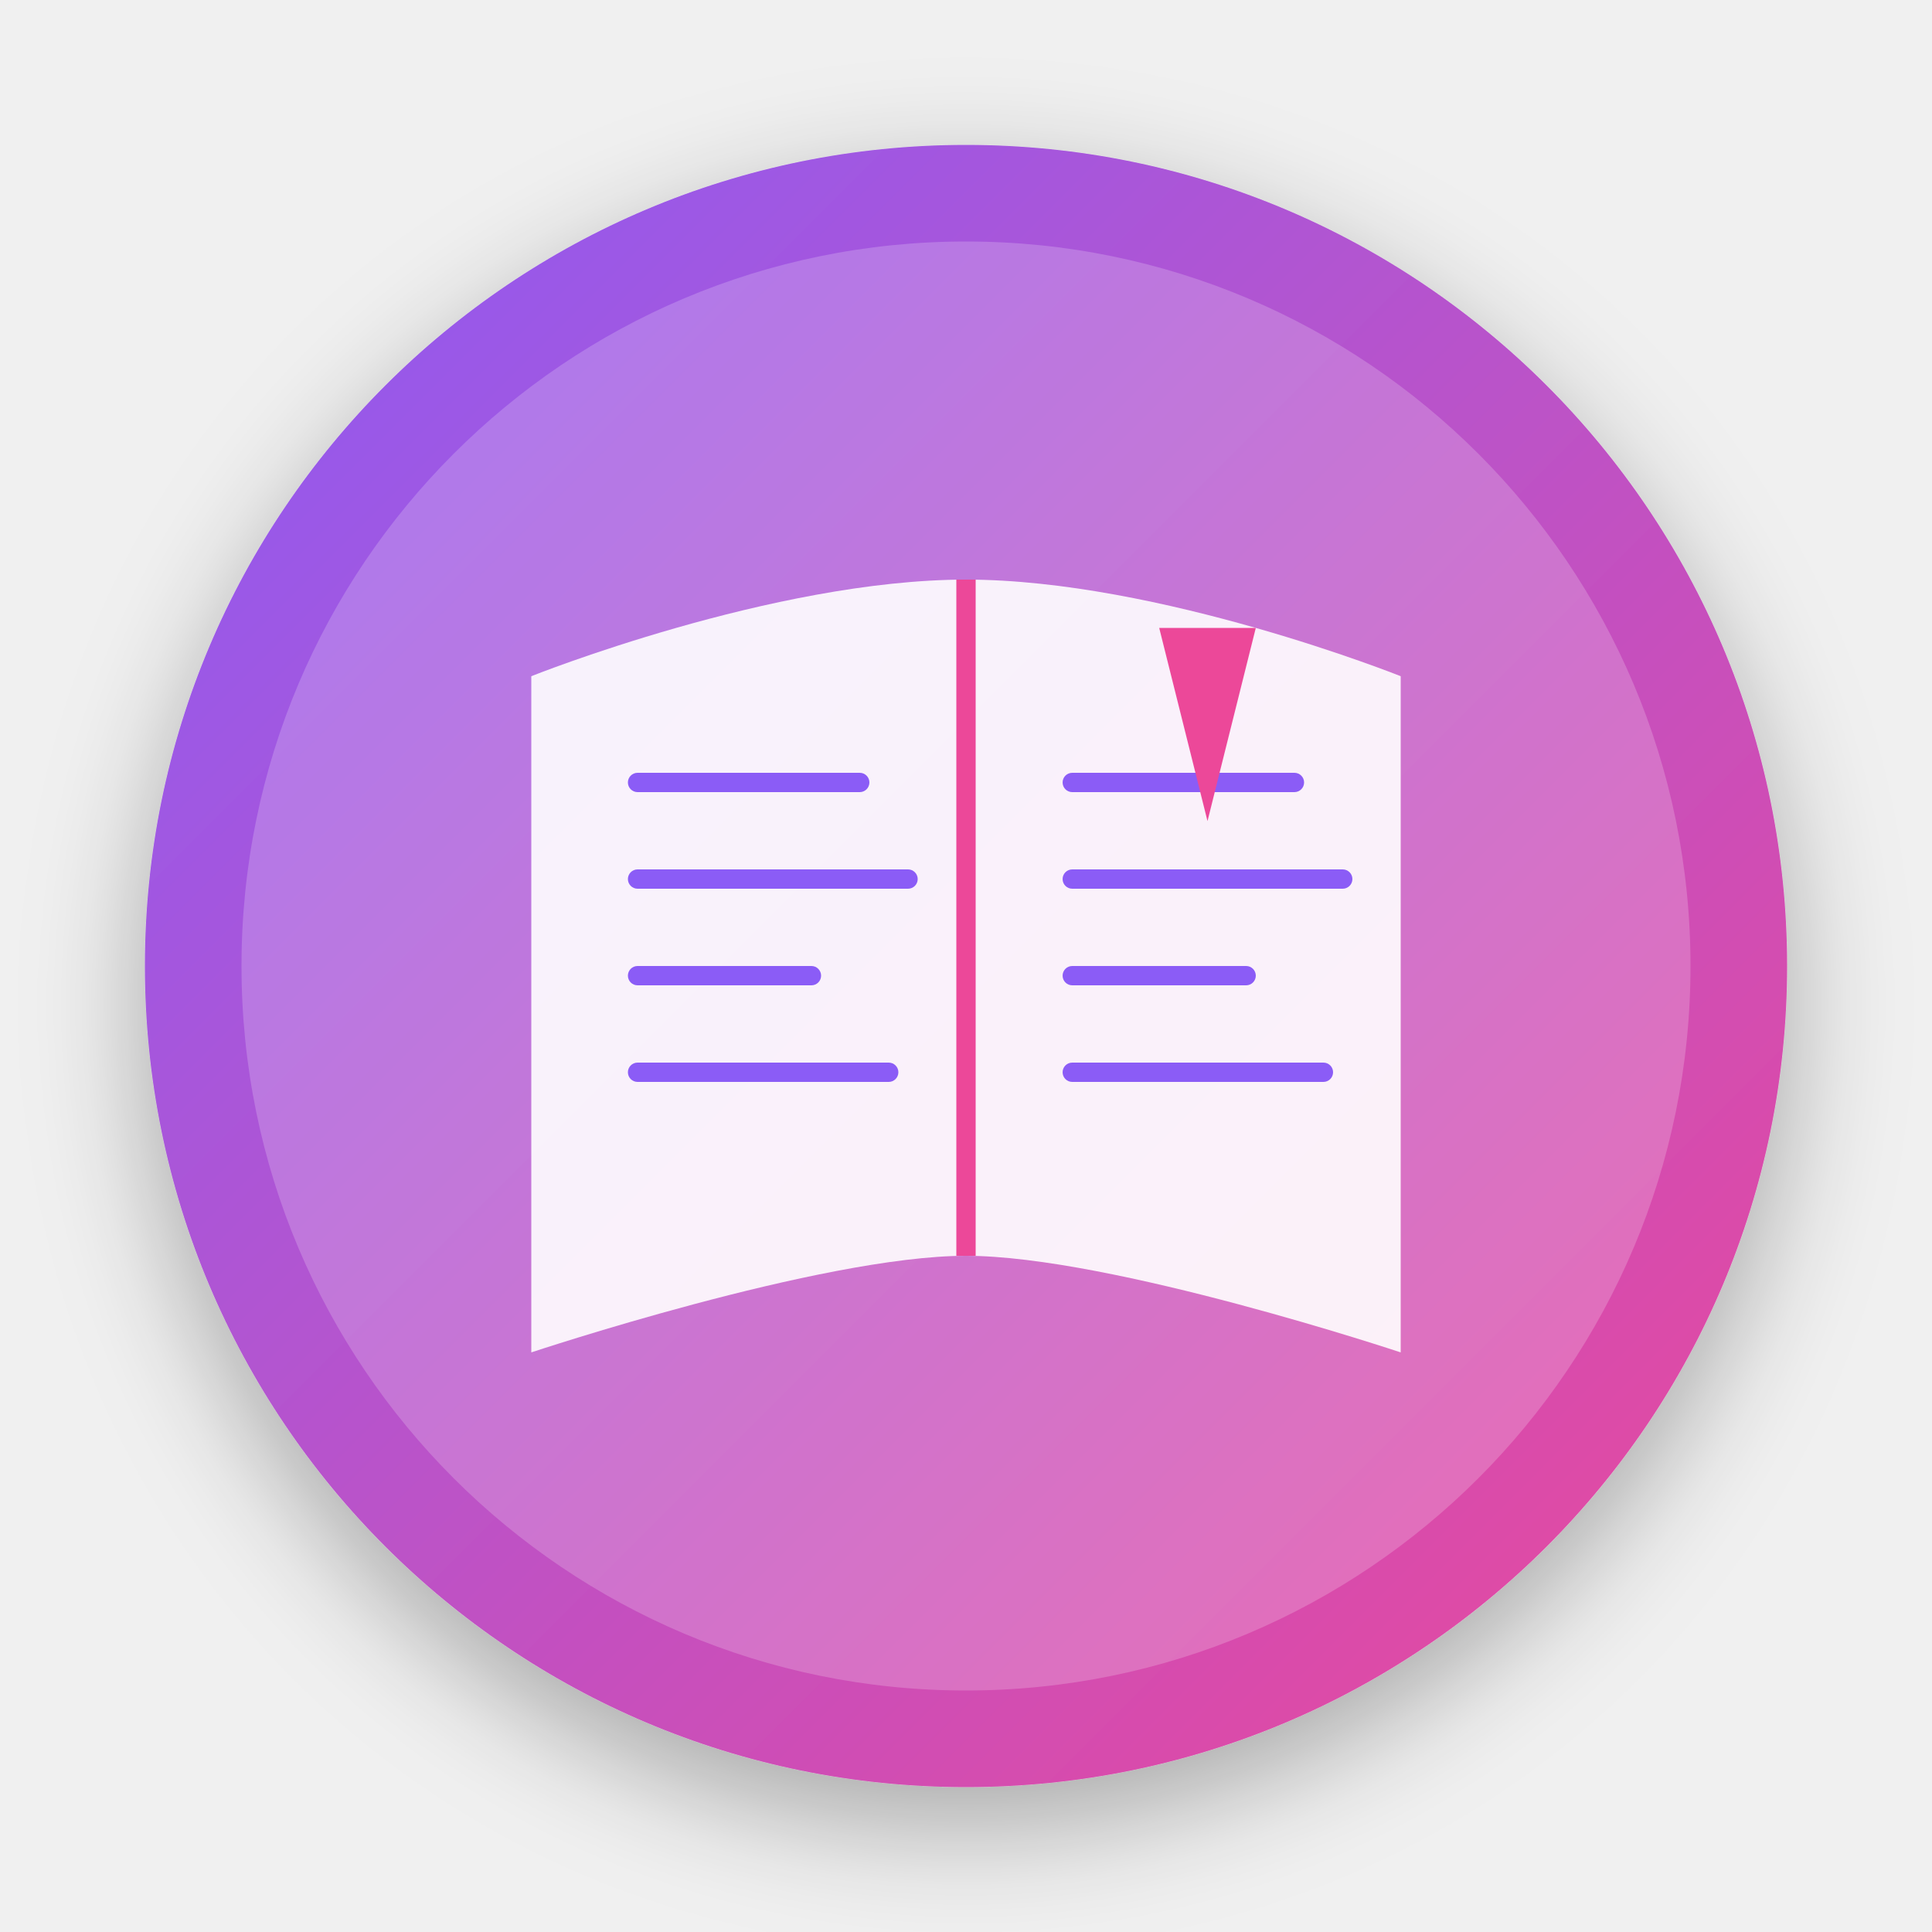
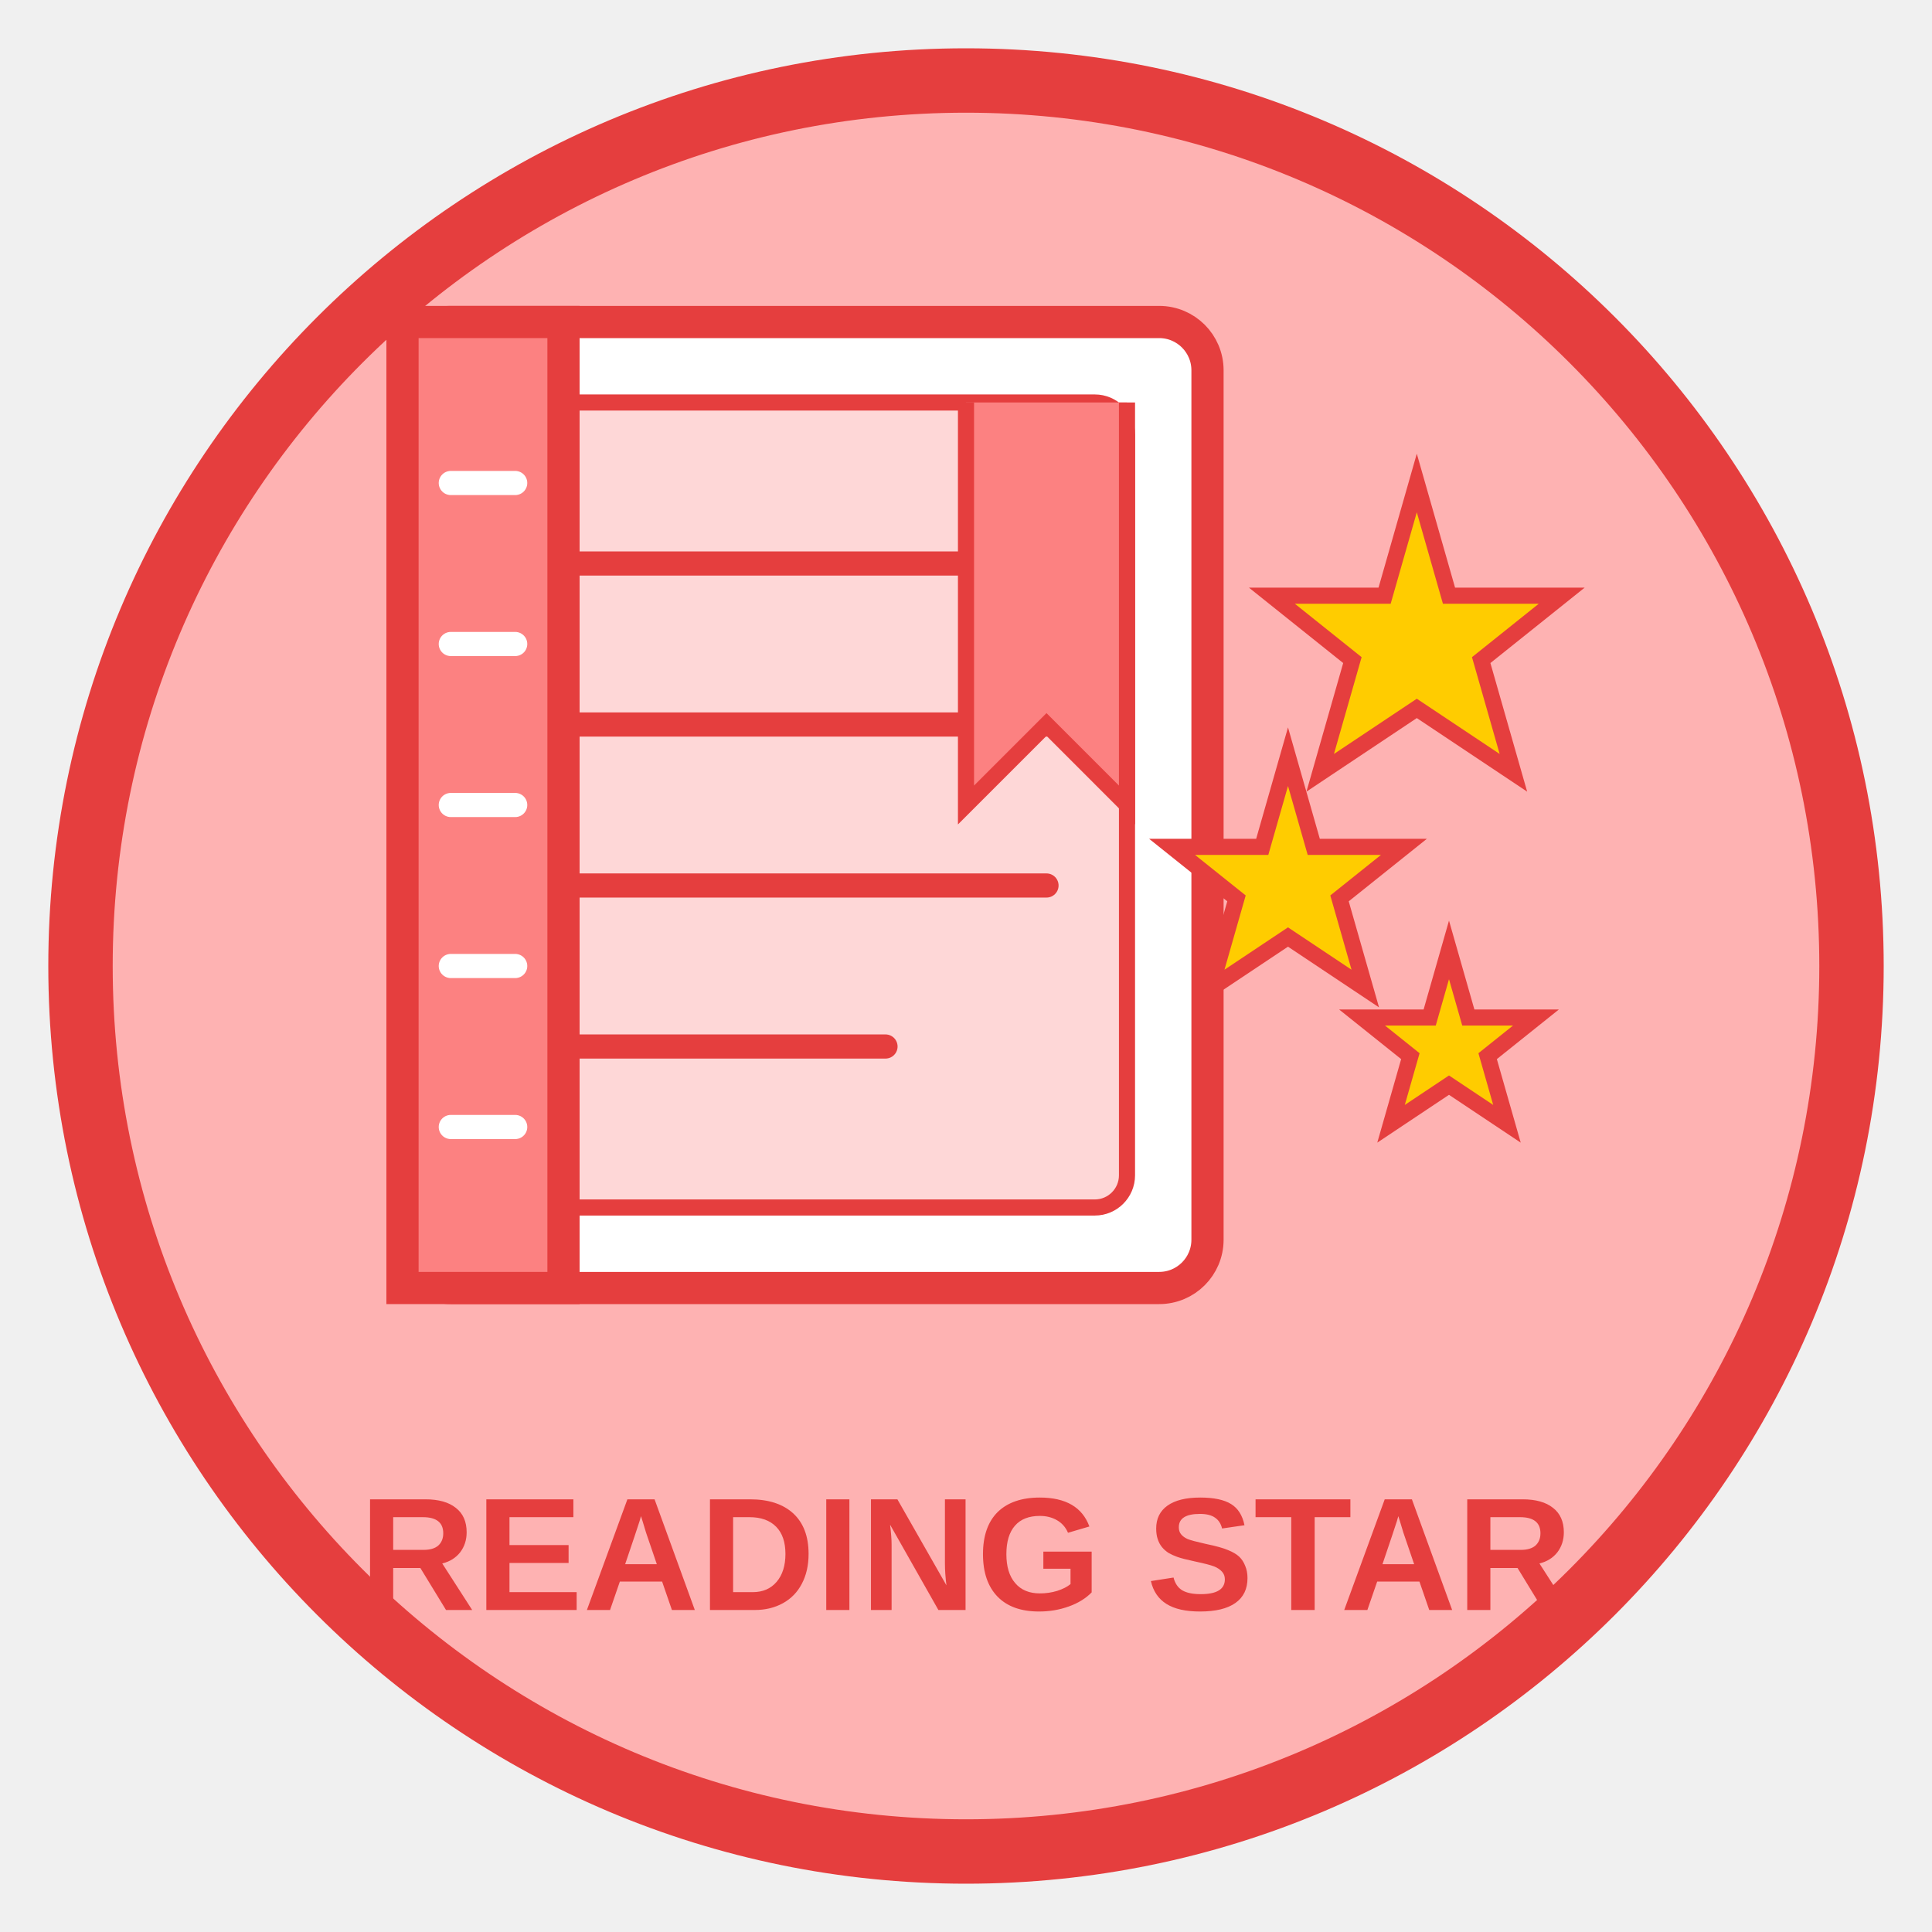
- <svg xmlns="http://www.w3.org/2000/svg" width="200" height="200" viewBox="0 0 200 200">
-   <defs>
-     <linearGradient id="grad" x1="0%" y1="0%" x2="100%" y2="100%">
-       <stop offset="0%" style="stop-color:#8B5CF6;stop-opacity:1" />
-       <stop offset="100%" style="stop-color:#EC4899;stop-opacity:1" />
-     </linearGradient>
-     <filter id="shadow" x="-20%" y="-20%" width="140%" height="140%">
-       <feDropShadow dx="0" dy="4" stdDeviation="6" flood-opacity="0.3" />
-     </filter>
-   </defs>
-   <circle cx="100" cy="100" r="85" fill="url(#grad)" filter="url(#shadow)" />
-   <circle cx="100" cy="100" r="75" fill="#ffffff" opacity="0.2" />
-   <path d="M55 70 L55 140 C55 140 85 130 100 130 C115 130 145 140 145 140 L145 70 C145 70 120 60 100 60 C80 60 55 70 55 70 Z" fill="#ffffff" fill-opacity="0.9" />
-   <path d="M100 60 L100 130" fill="none" stroke="#EC4899" stroke-width="2" />
-   <rect x="65" y="80" width="25" height="2" rx="1" fill="#8B5CF6" />
-   <rect x="65" y="90" width="30" height="2" rx="1" fill="#8B5CF6" />
-   <rect x="65" y="100" width="20" height="2" rx="1" fill="#8B5CF6" />
-   <rect x="65" y="110" width="28" height="2" rx="1" fill="#8B5CF6" />
-   <rect x="110" y="80" width="25" height="2" rx="1" fill="#8B5CF6" />
-   <rect x="110" y="90" width="30" height="2" rx="1" fill="#8B5CF6" />
-   <rect x="110" y="100" width="20" height="2" rx="1" fill="#8B5CF6" />
-   <rect x="110" y="110" width="28" height="2" rx="1" fill="#8B5CF6" />
-   <path d="M120 65 L130 65 L125 85 Z" fill="#EC4899" />
+ <svg xmlns="http://www.w3.org/2000/svg" width="120" height="120" viewBox="0 0 120 120">
+   <circle cx="60" cy="60" r="55" fill="#feb2b2" stroke="#e53e3e" stroke-width="4" />
+   <g transform="translate(25, 20)">
+     <rect x="0" y="0" width="50" height="60" rx="3" ry="3" fill="#ffffff" stroke="#e53e3e" stroke-width="2" />
+     <rect x="5" y="5" width="40" height="50" rx="2" ry="2" fill="#fed7d7" stroke="#e53e3e" stroke-width="1" />
+     <path d="M10,15 H40 M10,25 H40 M10,35 H40 M10,45 H30" stroke="#e53e3e" stroke-width="1.5" stroke-linecap="round" />
+     <rect x="0" y="0" width="10" height="60" fill="#fc8181" stroke="#e53e3e" stroke-width="2" />
+     <path d="M3,10 H7 M3,20 H7 M3,30 H7 M3,40 H7 M3,50 H7" stroke="#ffffff" stroke-width="1.5" stroke-linecap="round" />
+     <path d="M45,5 L45,30 L40,25 L35,30 L35,5" fill="#fc8181" stroke="#e53e3e" stroke-width="1" />
+     <g transform="translate(63, 20)">
+       <polygon points="0,-10 2,-3 9,-3 4,1 6,8 0,4 -6,8 -4,1 -9,-3 -2,-3" fill="#ffcc00" stroke="#e53e3e" stroke-width="1" />
+     </g>
+     <g transform="translate(65, 45)">
+       <polygon points="0,-6 1.2,-1.8 5.4,-1.8 2.4,0.6 3.6,4.8 0,2.4 -3.6,4.8 -2.4,0.6 -5.4,-1.8 -1.2,-1.8" fill="#ffcc00" stroke="#e53e3e" stroke-width="1" />
+     </g>
+     <g transform="translate(55, 35)">
+       <polygon points="0,-8 1.6,-2.4 7.2,-2.4 3.2,0.8 4.8,6.4 0,3.2 -4.8,6.4 -3.2,0.8 -7.2,-2.4 -1.6,-2.4" fill="#ffcc00" stroke="#e53e3e" stroke-width="1" />
+     </g>
+   </g>
+   <text x="60" y="100" font-family="Arial, sans-serif" font-size="10" font-weight="bold" text-anchor="middle" fill="#e53e3e">READING STAR</text>
</svg>
